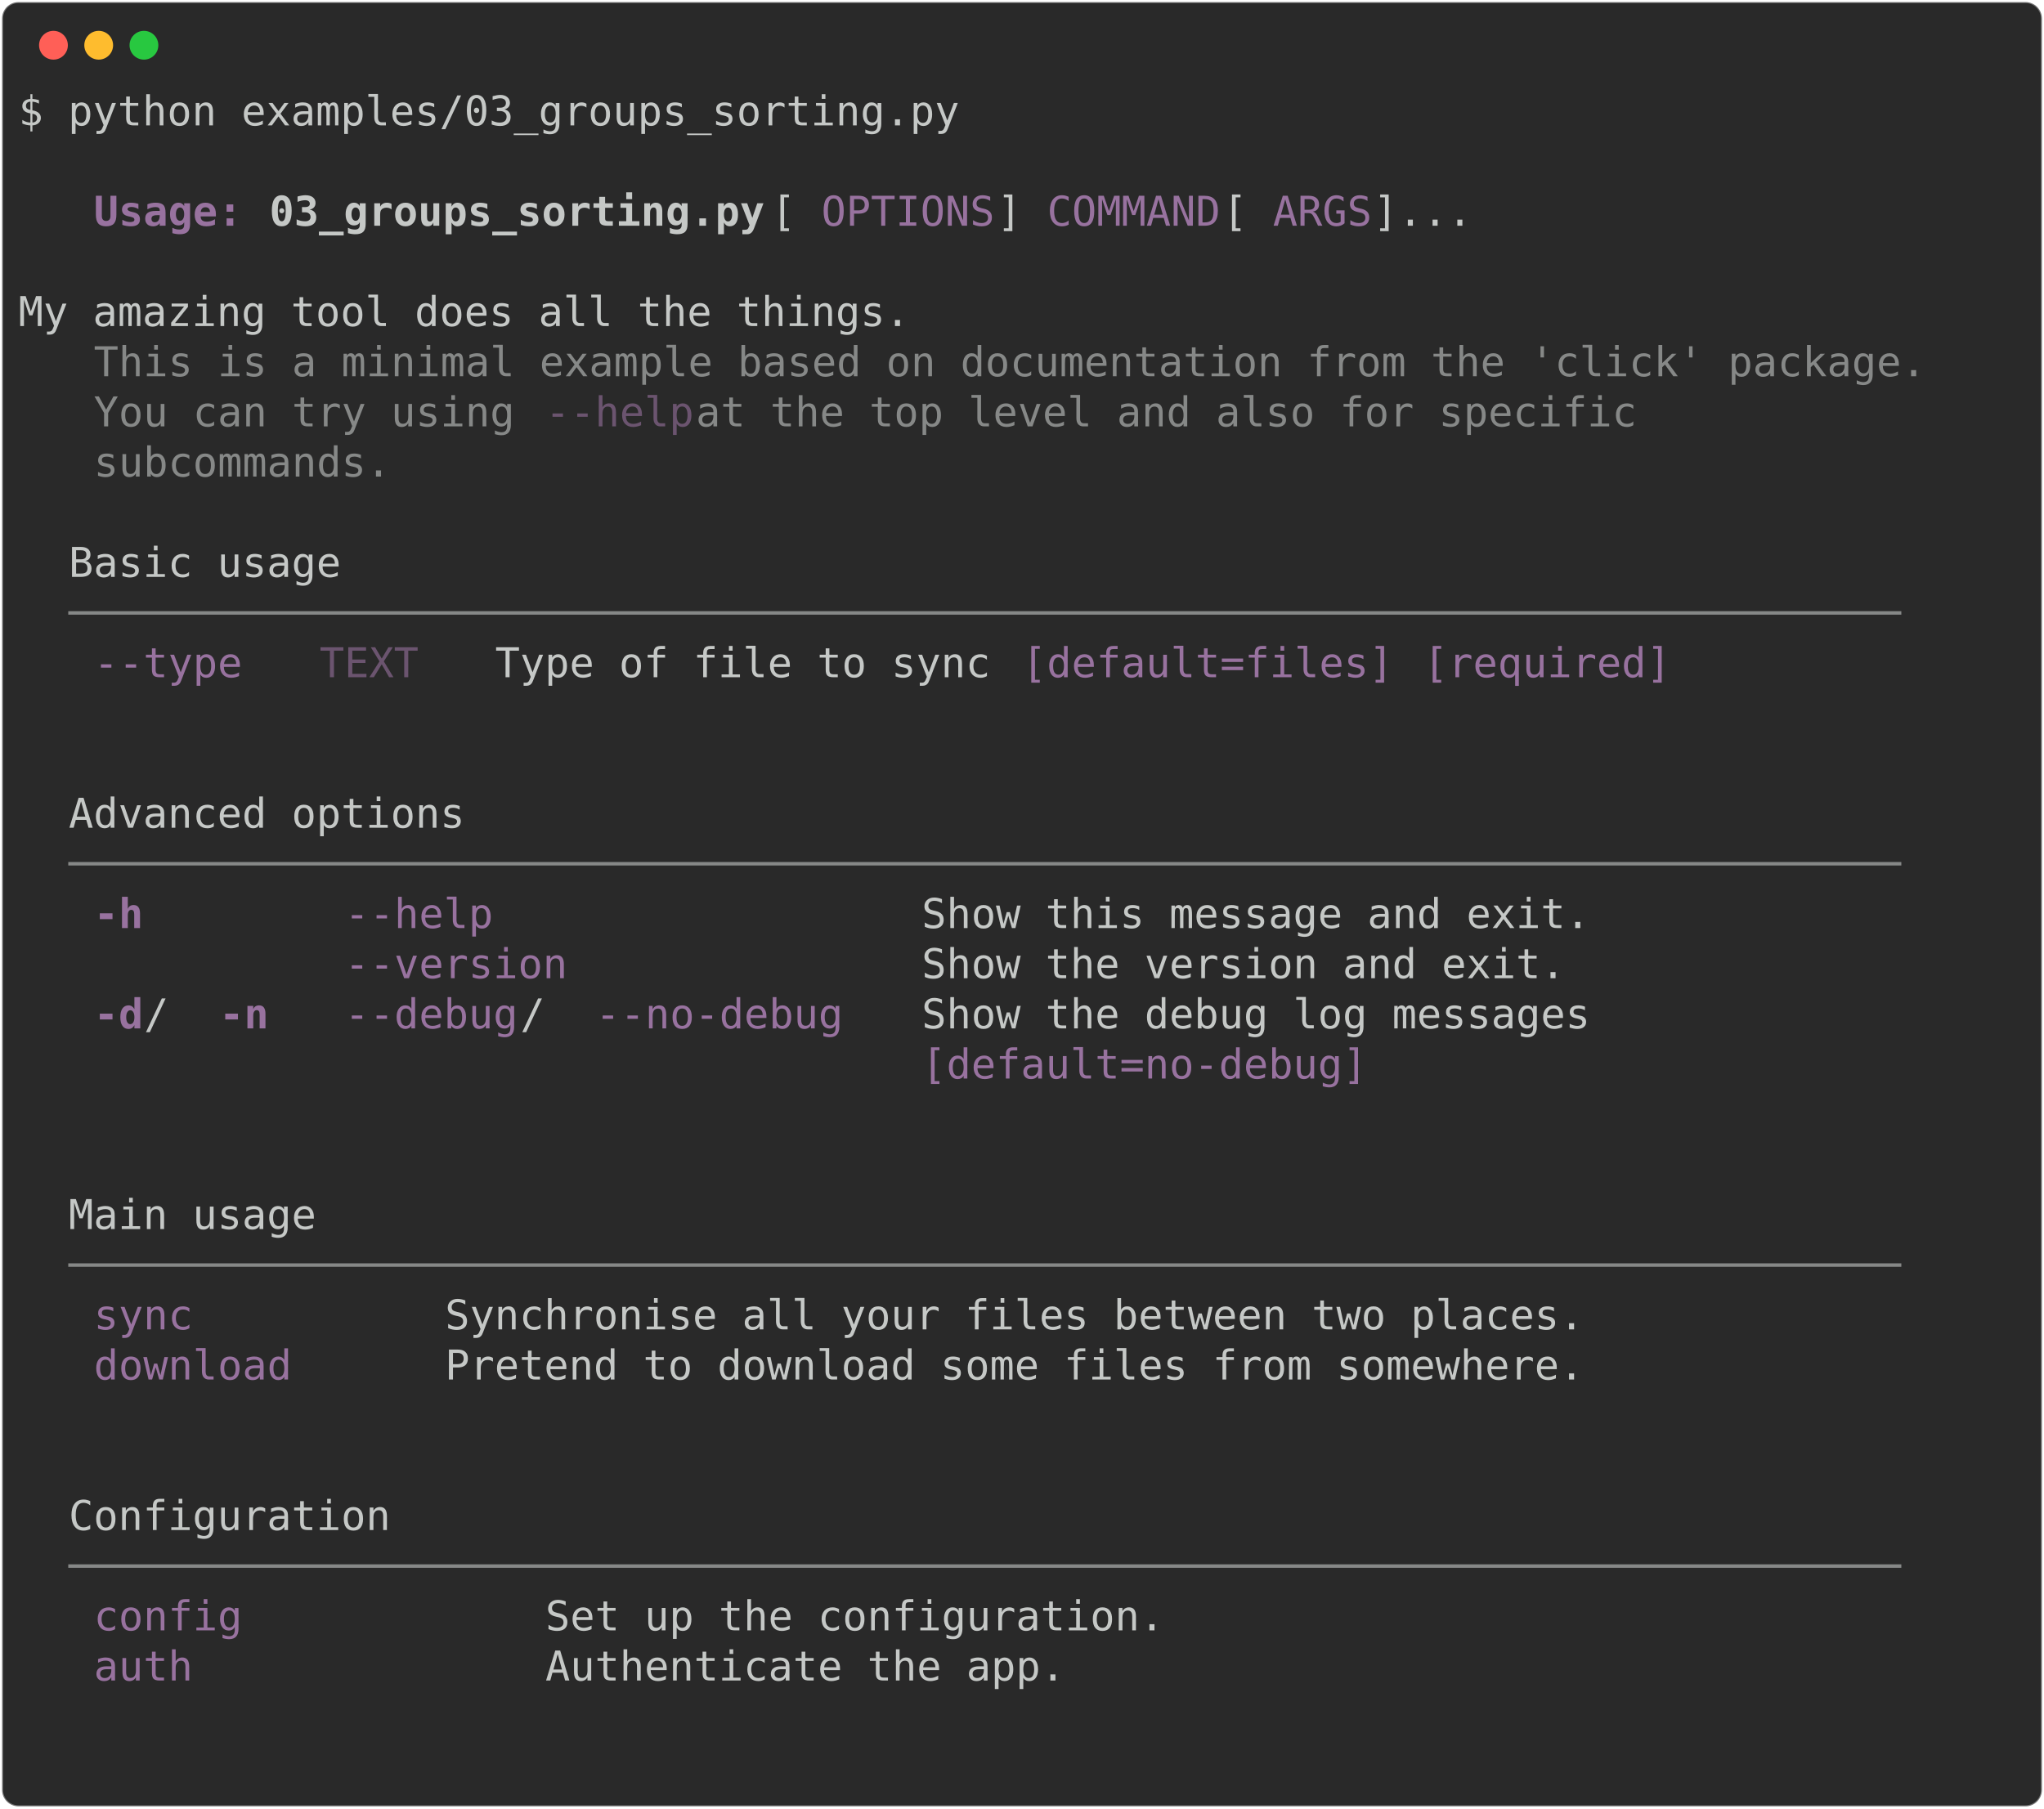
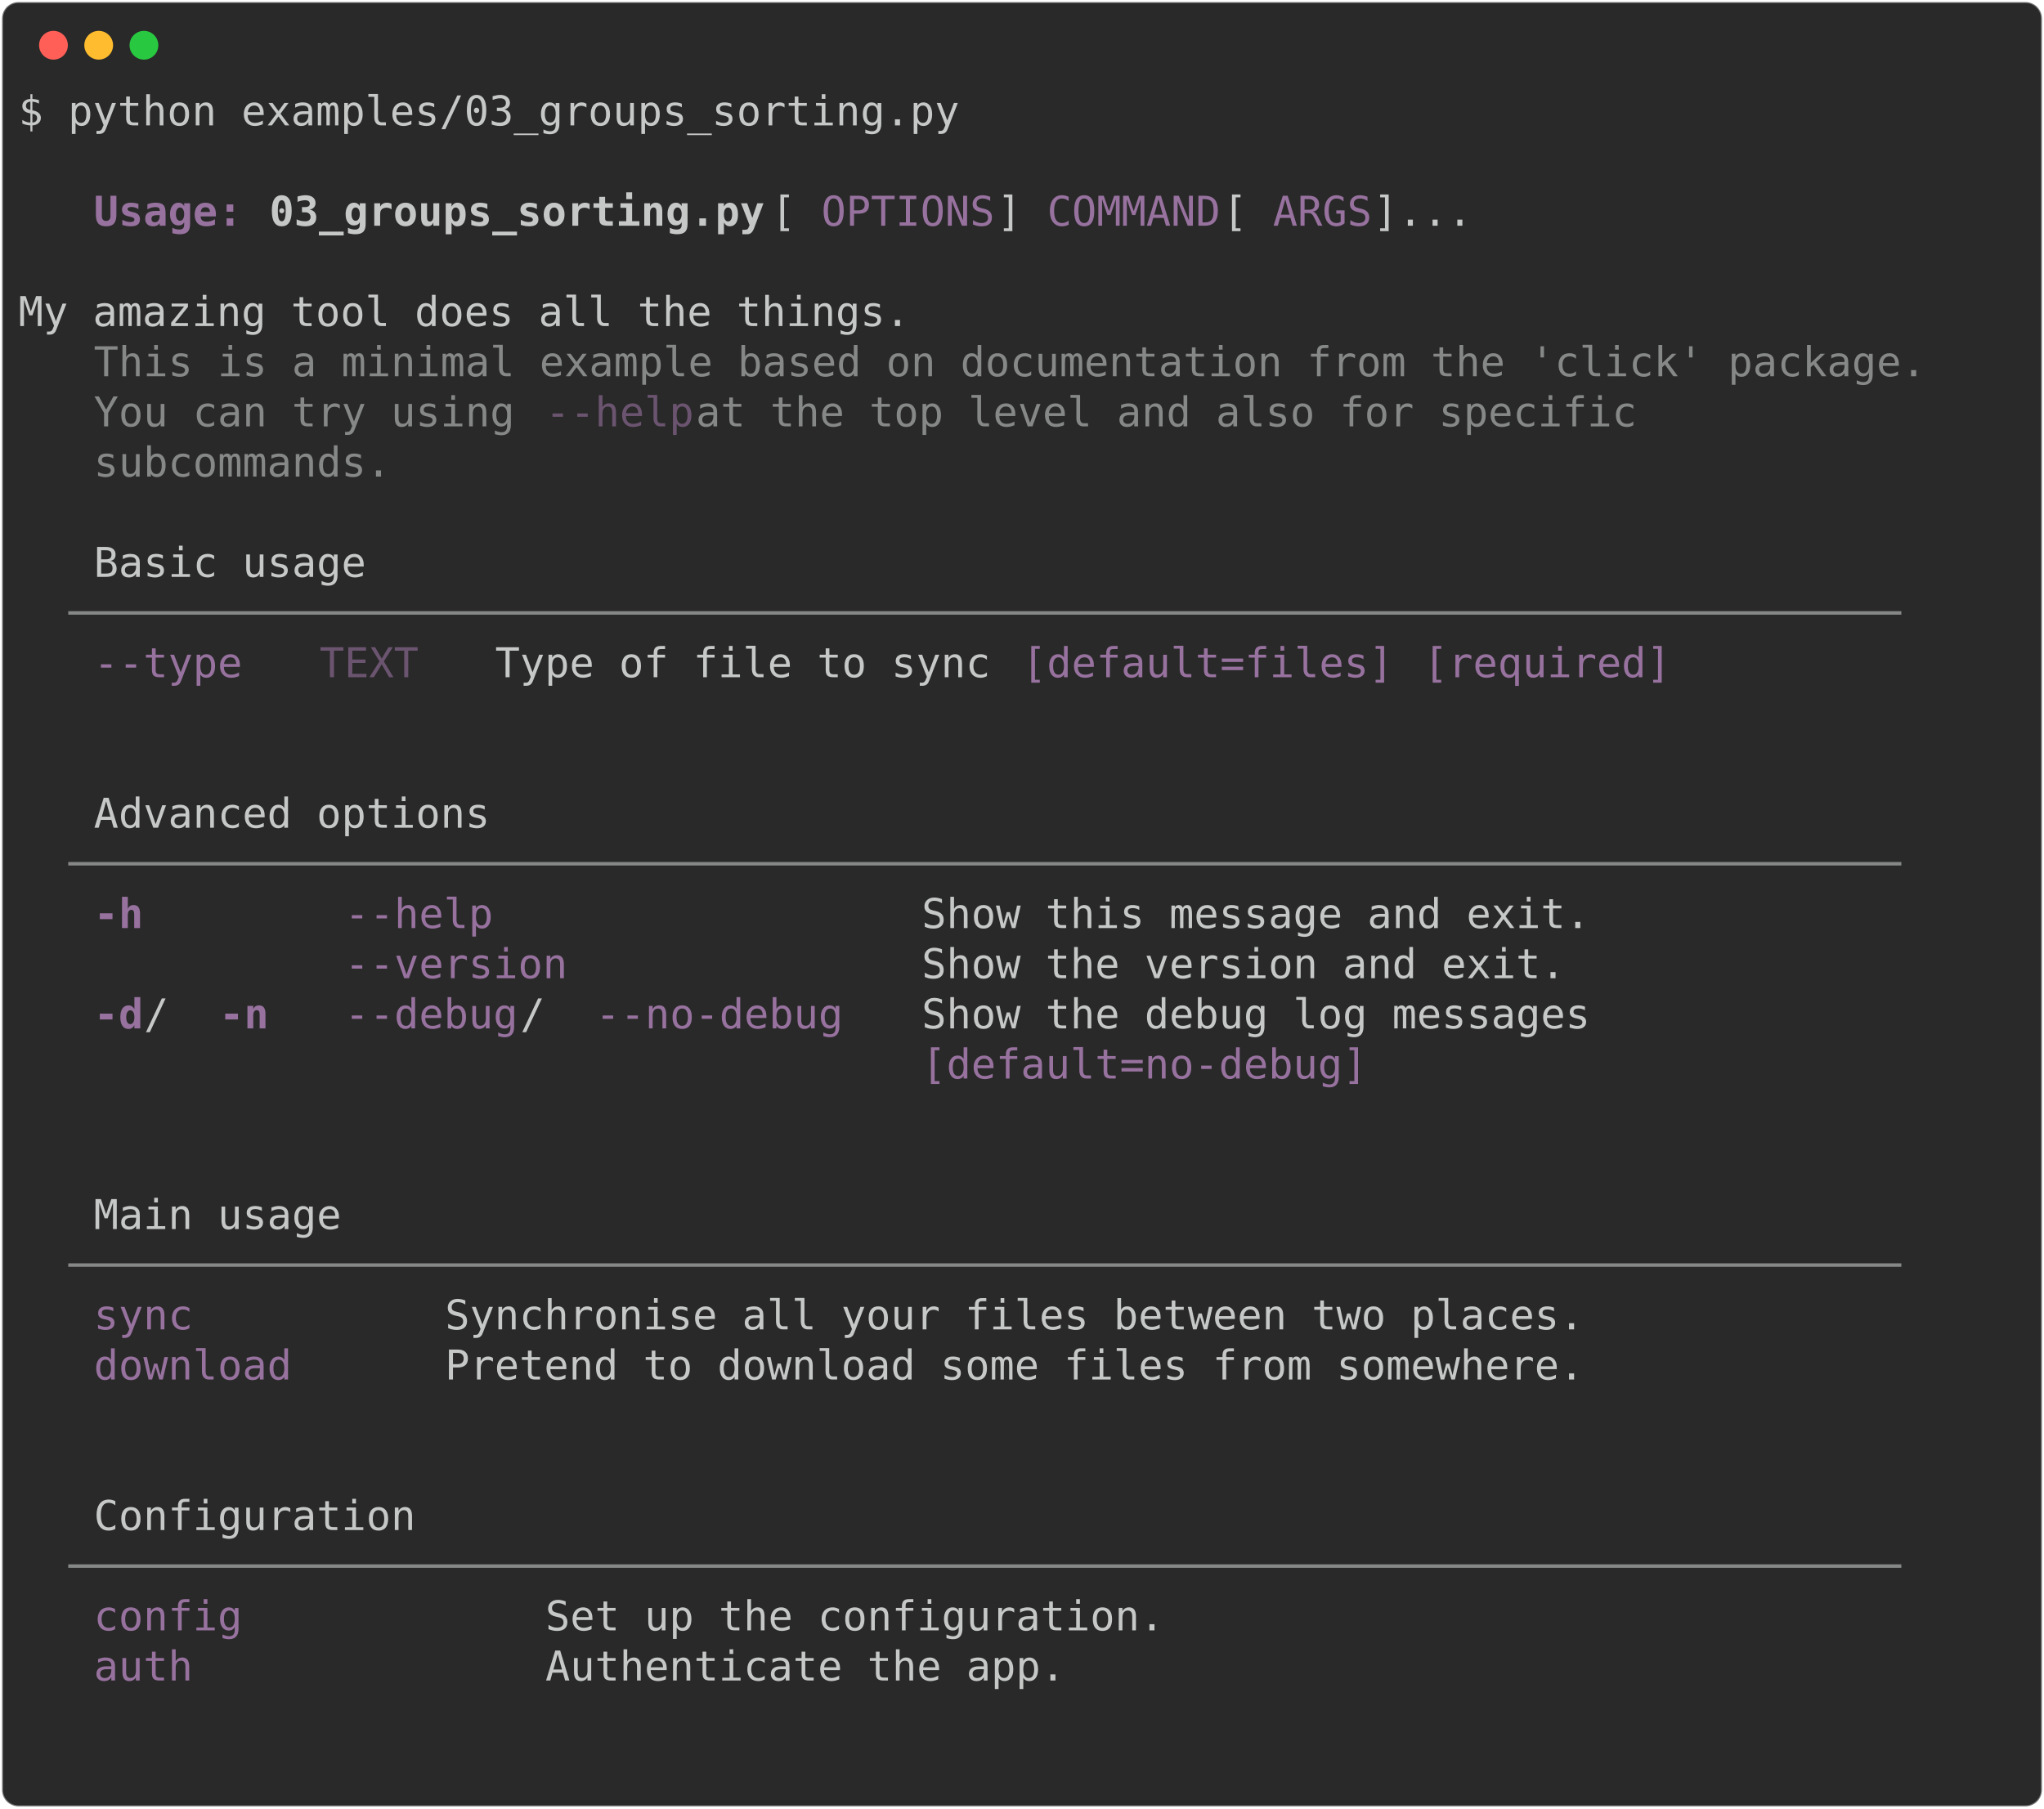
<svg xmlns="http://www.w3.org/2000/svg" class="rich-terminal" viewBox="0 0 994 879.6">
  <style>

    @font-face {
        font-family: "Fira Code";
        src: local("FiraCode-Regular"),
                url("https://cdnjs.cloudflare.com/ajax/libs/firacode/6.2.0/woff2/FiraCode-Regular.woff2") format("woff2"),
                url("https://cdnjs.cloudflare.com/ajax/libs/firacode/6.2.0/woff/FiraCode-Regular.woff") format("woff");
        font-style: normal;
        font-weight: 400;
    }
    @font-face {
        font-family: "Fira Code";
        src: local("FiraCode-Bold"),
                url("https://cdnjs.cloudflare.com/ajax/libs/firacode/6.2.0/woff2/FiraCode-Bold.woff2") format("woff2"),
                url("https://cdnjs.cloudflare.com/ajax/libs/firacode/6.2.0/woff/FiraCode-Bold.woff") format("woff");
        font-style: bold;
        font-weight: 700;
    }

-     .terminal-1217606628-matrix {
+     .terminal-1052147100-matrix {
        font-family: Fira Code, monospace;
        font-size: 20px;
        line-height: 24.4px;
        font-variant-east-asian: full-width;
    }

-     .terminal-1217606628-title {
+     .terminal-1052147100-title {
        font-size: 18px;
        font-weight: bold;
        font-family: arial;
    }

-     .terminal-1217606628-r1 { fill: #c5c8c6 }
- .terminal-1217606628-r2 { fill: #98729f;font-weight: bold }
- .terminal-1217606628-r3 { fill: #c5c8c6;font-weight: bold }
- .terminal-1217606628-r4 { fill: #98729f }
- .terminal-1217606628-r5 { fill: #868887 }
- .terminal-1217606628-r6 { fill: #6b546f }
+     .terminal-1052147100-r1 { fill: #c5c8c6 }
+ .terminal-1052147100-r2 { fill: #98729f;font-weight: bold }
+ .terminal-1052147100-r3 { fill: #c5c8c6;font-weight: bold }
+ .terminal-1052147100-r4 { fill: #98729f }
+ .terminal-1052147100-r5 { fill: #868887 }
+ .terminal-1052147100-r6 { fill: #6b546f }
    </style>
  <defs>
-     <clipPath id="terminal-1217606628-clip-terminal">
+     <clipPath id="terminal-1052147100-clip-terminal">
      <rect x="0" y="0" width="975.0" height="828.6" />
    </clipPath>
-     <clipPath id="terminal-1217606628-line-0">
+     <clipPath id="terminal-1052147100-line-0">
      <rect x="0" y="1.5" width="976" height="24.65" />
    </clipPath>
-     <clipPath id="terminal-1217606628-line-1">
+     <clipPath id="terminal-1052147100-line-1">
      <rect x="0" y="25.9" width="976" height="24.65" />
    </clipPath>
-     <clipPath id="terminal-1217606628-line-2">
+     <clipPath id="terminal-1052147100-line-2">
      <rect x="0" y="50.3" width="976" height="24.65" />
    </clipPath>
-     <clipPath id="terminal-1217606628-line-3">
+     <clipPath id="terminal-1052147100-line-3">
      <rect x="0" y="74.7" width="976" height="24.65" />
    </clipPath>
-     <clipPath id="terminal-1217606628-line-4">
+     <clipPath id="terminal-1052147100-line-4">
      <rect x="0" y="99.1" width="976" height="24.65" />
    </clipPath>
-     <clipPath id="terminal-1217606628-line-5">
+     <clipPath id="terminal-1052147100-line-5">
      <rect x="0" y="123.5" width="976" height="24.65" />
    </clipPath>
-     <clipPath id="terminal-1217606628-line-6">
+     <clipPath id="terminal-1052147100-line-6">
      <rect x="0" y="147.9" width="976" height="24.65" />
    </clipPath>
-     <clipPath id="terminal-1217606628-line-7">
+     <clipPath id="terminal-1052147100-line-7">
      <rect x="0" y="172.3" width="976" height="24.65" />
    </clipPath>
-     <clipPath id="terminal-1217606628-line-8">
+     <clipPath id="terminal-1052147100-line-8">
      <rect x="0" y="196.7" width="976" height="24.65" />
    </clipPath>
-     <clipPath id="terminal-1217606628-line-9">
+     <clipPath id="terminal-1052147100-line-9">
      <rect x="0" y="221.1" width="976" height="24.65" />
    </clipPath>
-     <clipPath id="terminal-1217606628-line-10">
+     <clipPath id="terminal-1052147100-line-10">
      <rect x="0" y="245.5" width="976" height="24.65" />
    </clipPath>
-     <clipPath id="terminal-1217606628-line-11">
+     <clipPath id="terminal-1052147100-line-11">
      <rect x="0" y="269.9" width="976" height="24.65" />
    </clipPath>
-     <clipPath id="terminal-1217606628-line-12">
+     <clipPath id="terminal-1052147100-line-12">
      <rect x="0" y="294.3" width="976" height="24.65" />
    </clipPath>
-     <clipPath id="terminal-1217606628-line-13">
+     <clipPath id="terminal-1052147100-line-13">
      <rect x="0" y="318.7" width="976" height="24.65" />
    </clipPath>
-     <clipPath id="terminal-1217606628-line-14">
+     <clipPath id="terminal-1052147100-line-14">
      <rect x="0" y="343.1" width="976" height="24.65" />
    </clipPath>
-     <clipPath id="terminal-1217606628-line-15">
+     <clipPath id="terminal-1052147100-line-15">
      <rect x="0" y="367.5" width="976" height="24.65" />
    </clipPath>
-     <clipPath id="terminal-1217606628-line-16">
+     <clipPath id="terminal-1052147100-line-16">
      <rect x="0" y="391.9" width="976" height="24.65" />
    </clipPath>
-     <clipPath id="terminal-1217606628-line-17">
+     <clipPath id="terminal-1052147100-line-17">
      <rect x="0" y="416.3" width="976" height="24.65" />
    </clipPath>
-     <clipPath id="terminal-1217606628-line-18">
+     <clipPath id="terminal-1052147100-line-18">
      <rect x="0" y="440.7" width="976" height="24.65" />
    </clipPath>
-     <clipPath id="terminal-1217606628-line-19">
+     <clipPath id="terminal-1052147100-line-19">
      <rect x="0" y="465.1" width="976" height="24.65" />
    </clipPath>
-     <clipPath id="terminal-1217606628-line-20">
+     <clipPath id="terminal-1052147100-line-20">
      <rect x="0" y="489.5" width="976" height="24.65" />
    </clipPath>
-     <clipPath id="terminal-1217606628-line-21">
+     <clipPath id="terminal-1052147100-line-21">
      <rect x="0" y="513.9" width="976" height="24.65" />
    </clipPath>
-     <clipPath id="terminal-1217606628-line-22">
+     <clipPath id="terminal-1052147100-line-22">
      <rect x="0" y="538.3" width="976" height="24.65" />
    </clipPath>
-     <clipPath id="terminal-1217606628-line-23">
+     <clipPath id="terminal-1052147100-line-23">
      <rect x="0" y="562.7" width="976" height="24.65" />
    </clipPath>
-     <clipPath id="terminal-1217606628-line-24">
+     <clipPath id="terminal-1052147100-line-24">
      <rect x="0" y="587.1" width="976" height="24.65" />
    </clipPath>
-     <clipPath id="terminal-1217606628-line-25">
+     <clipPath id="terminal-1052147100-line-25">
      <rect x="0" y="611.5" width="976" height="24.65" />
    </clipPath>
-     <clipPath id="terminal-1217606628-line-26">
+     <clipPath id="terminal-1052147100-line-26">
      <rect x="0" y="635.9" width="976" height="24.65" />
    </clipPath>
-     <clipPath id="terminal-1217606628-line-27">
+     <clipPath id="terminal-1052147100-line-27">
      <rect x="0" y="660.3" width="976" height="24.65" />
    </clipPath>
-     <clipPath id="terminal-1217606628-line-28">
+     <clipPath id="terminal-1052147100-line-28">
      <rect x="0" y="684.7" width="976" height="24.65" />
    </clipPath>
-     <clipPath id="terminal-1217606628-line-29">
+     <clipPath id="terminal-1052147100-line-29">
      <rect x="0" y="709.1" width="976" height="24.65" />
    </clipPath>
-     <clipPath id="terminal-1217606628-line-30">
+     <clipPath id="terminal-1052147100-line-30">
      <rect x="0" y="733.5" width="976" height="24.65" />
    </clipPath>
-     <clipPath id="terminal-1217606628-line-31">
+     <clipPath id="terminal-1052147100-line-31">
      <rect x="0" y="757.9" width="976" height="24.65" />
    </clipPath>
-     <clipPath id="terminal-1217606628-line-32">
+     <clipPath id="terminal-1052147100-line-32">
      <rect x="0" y="782.3" width="976" height="24.65" />
    </clipPath>
  </defs>
  <rect fill="#292929" stroke="rgba(255,255,255,0.35)" stroke-width="1" x="1" y="1" width="992" height="877.6" rx="8" />
  <g transform="translate(26,22)">
    <circle cx="0" cy="0" r="7" fill="#ff5f57" />
    <circle cx="22" cy="0" r="7" fill="#febc2e" />
    <circle cx="44" cy="0" r="7" fill="#28c840" />
  </g>
-   <g transform="translate(9, 41)" clip-path="url(#terminal-1217606628-clip-terminal)">
-     <g class="terminal-1217606628-matrix">
-       <text class="terminal-1217606628-r1" x="0" y="20" textLength="463.6" clip-path="url(#terminal-1217606628-line-0)">$ python examples/03_groups_sorting.py</text>
-       <text class="terminal-1217606628-r1" x="976" y="20" textLength="12.2" clip-path="url(#terminal-1217606628-line-0)">
- </text>
-       <text class="terminal-1217606628-r1" x="976" y="44.4" textLength="12.2" clip-path="url(#terminal-1217606628-line-1)">
- </text>
-       <text class="terminal-1217606628-r2" x="36.6" y="68.8" textLength="73.2" clip-path="url(#terminal-1217606628-line-2)">Usage:</text>
-       <text class="terminal-1217606628-r3" x="122" y="68.8" textLength="244" clip-path="url(#terminal-1217606628-line-2)">03_groups_sorting.py</text>
-       <text class="terminal-1217606628-r1" x="366" y="68.8" textLength="24.4" clip-path="url(#terminal-1217606628-line-2)"> [</text>
-       <text class="terminal-1217606628-r4" x="390.4" y="68.8" textLength="85.4" clip-path="url(#terminal-1217606628-line-2)">OPTIONS</text>
-       <text class="terminal-1217606628-r1" x="475.8" y="68.8" textLength="24.4" clip-path="url(#terminal-1217606628-line-2)">] </text>
-       <text class="terminal-1217606628-r4" x="500.2" y="68.8" textLength="85.4" clip-path="url(#terminal-1217606628-line-2)">COMMAND</text>
-       <text class="terminal-1217606628-r1" x="585.6" y="68.8" textLength="24.4" clip-path="url(#terminal-1217606628-line-2)"> [</text>
-       <text class="terminal-1217606628-r4" x="610" y="68.8" textLength="48.8" clip-path="url(#terminal-1217606628-line-2)">ARGS</text>
-       <text class="terminal-1217606628-r1" x="658.8" y="68.8" textLength="317.2" clip-path="url(#terminal-1217606628-line-2)">]...                      </text>
-       <text class="terminal-1217606628-r1" x="976" y="68.8" textLength="12.2" clip-path="url(#terminal-1217606628-line-2)">
- </text>
-       <text class="terminal-1217606628-r1" x="976" y="93.2" textLength="12.2" clip-path="url(#terminal-1217606628-line-3)">
- </text>
-       <text class="terminal-1217606628-r1" x="0" y="117.6" textLength="976" clip-path="url(#terminal-1217606628-line-4)">   My amazing tool does all the things.                                         </text>
-       <text class="terminal-1217606628-r1" x="976" y="117.6" textLength="12.2" clip-path="url(#terminal-1217606628-line-4)">
- </text>
-       <text class="terminal-1217606628-r5" x="36.6" y="142" textLength="902.8" clip-path="url(#terminal-1217606628-line-5)">This is a minimal example based on documentation from the 'click' package.</text>
-       <text class="terminal-1217606628-r1" x="976" y="142" textLength="12.2" clip-path="url(#terminal-1217606628-line-5)">
- </text>
-       <text class="terminal-1217606628-r5" x="36.6" y="166.4" textLength="219.6" clip-path="url(#terminal-1217606628-line-6)">You can try using </text>
-       <text class="terminal-1217606628-r6" x="256.2" y="166.4" textLength="73.2" clip-path="url(#terminal-1217606628-line-6)">--help</text>
-       <text class="terminal-1217606628-r5" x="329.4" y="166.4" textLength="488" clip-path="url(#terminal-1217606628-line-6)"> at the top level and also for specific </text>
-       <text class="terminal-1217606628-r1" x="976" y="166.4" textLength="12.2" clip-path="url(#terminal-1217606628-line-6)">
- </text>
-       <text class="terminal-1217606628-r5" x="36.6" y="190.8" textLength="146.4" clip-path="url(#terminal-1217606628-line-7)">subcommands.</text>
-       <text class="terminal-1217606628-r1" x="976" y="190.8" textLength="12.2" clip-path="url(#terminal-1217606628-line-7)">
- </text>
-       <text class="terminal-1217606628-r1" x="976" y="215.2" textLength="12.2" clip-path="url(#terminal-1217606628-line-8)">
- </text>
-       <text class="terminal-1217606628-r1" x="24.4" y="239.6" textLength="158.6" clip-path="url(#terminal-1217606628-line-9)"> Basic usage </text>
-       <text class="terminal-1217606628-r1" x="976" y="239.6" textLength="12.2" clip-path="url(#terminal-1217606628-line-9)">
- </text>
-       <text class="terminal-1217606628-r5" x="24.4" y="264" textLength="927.2" clip-path="url(#terminal-1217606628-line-10)"> ────────────────────────────────────────────────────────────────────────── </text>
-       <text class="terminal-1217606628-r1" x="976" y="264" textLength="12.2" clip-path="url(#terminal-1217606628-line-10)">
- </text>
-       <text class="terminal-1217606628-r4" x="36.6" y="288.4" textLength="73.2" clip-path="url(#terminal-1217606628-line-11)">--type</text>
-       <text class="terminal-1217606628-r6" x="146.4" y="288.4" textLength="48.8" clip-path="url(#terminal-1217606628-line-11)">TEXT</text>
-       <text class="terminal-1217606628-r1" x="231.8" y="288.4" textLength="244" clip-path="url(#terminal-1217606628-line-11)">Type of file to sync</text>
-       <text class="terminal-1217606628-r4" x="488" y="288.4" textLength="183" clip-path="url(#terminal-1217606628-line-11)">[default=files]</text>
-       <text class="terminal-1217606628-r4" x="683.2" y="288.4" textLength="122" clip-path="url(#terminal-1217606628-line-11)">[required]</text>
-       <text class="terminal-1217606628-r1" x="976" y="288.4" textLength="12.2" clip-path="url(#terminal-1217606628-line-11)">
- </text>
-       <text class="terminal-1217606628-r1" x="976" y="312.8" textLength="12.2" clip-path="url(#terminal-1217606628-line-12)">
- </text>
-       <text class="terminal-1217606628-r1" x="976" y="337.2" textLength="12.2" clip-path="url(#terminal-1217606628-line-13)">
- </text>
-       <text class="terminal-1217606628-r1" x="24.4" y="361.6" textLength="219.6" clip-path="url(#terminal-1217606628-line-14)"> Advanced options </text>
-       <text class="terminal-1217606628-r1" x="976" y="361.6" textLength="12.2" clip-path="url(#terminal-1217606628-line-14)">
- </text>
-       <text class="terminal-1217606628-r5" x="24.4" y="386" textLength="927.2" clip-path="url(#terminal-1217606628-line-15)"> ────────────────────────────────────────────────────────────────────────── </text>
-       <text class="terminal-1217606628-r1" x="976" y="386" textLength="12.2" clip-path="url(#terminal-1217606628-line-15)">
- </text>
-       <text class="terminal-1217606628-r2" x="36.6" y="410.4" textLength="85.4" clip-path="url(#terminal-1217606628-line-16)">-h     </text>
-       <text class="terminal-1217606628-r4" x="158.6" y="410.4" textLength="244" clip-path="url(#terminal-1217606628-line-16)">--help              </text>
-       <text class="terminal-1217606628-r1" x="439.2" y="410.4" textLength="329.4" clip-path="url(#terminal-1217606628-line-16)">Show this message and exit.</text>
-       <text class="terminal-1217606628-r1" x="976" y="410.4" textLength="12.2" clip-path="url(#terminal-1217606628-line-16)">
- </text>
-       <text class="terminal-1217606628-r4" x="158.6" y="434.8" textLength="244" clip-path="url(#terminal-1217606628-line-17)">--version           </text>
-       <text class="terminal-1217606628-r1" x="439.2" y="434.8" textLength="317.2" clip-path="url(#terminal-1217606628-line-17)">Show the version and exit.</text>
-       <text class="terminal-1217606628-r1" x="976" y="434.8" textLength="12.2" clip-path="url(#terminal-1217606628-line-17)">
- </text>
-       <text class="terminal-1217606628-r2" x="36.6" y="459.2" textLength="24.4" clip-path="url(#terminal-1217606628-line-18)">-d</text>
-       <text class="terminal-1217606628-r1" x="61" y="459.2" textLength="36.6" clip-path="url(#terminal-1217606628-line-18)"> / </text>
-       <text class="terminal-1217606628-r2" x="97.6" y="459.2" textLength="24.4" clip-path="url(#terminal-1217606628-line-18)">-n</text>
-       <text class="terminal-1217606628-r4" x="158.6" y="459.2" textLength="85.4" clip-path="url(#terminal-1217606628-line-18)">--debug</text>
-       <text class="terminal-1217606628-r1" x="244" y="459.2" textLength="36.6" clip-path="url(#terminal-1217606628-line-18)"> / </text>
-       <text class="terminal-1217606628-r4" x="280.6" y="459.2" textLength="122" clip-path="url(#terminal-1217606628-line-18)">--no-debug</text>
-       <text class="terminal-1217606628-r1" x="439.2" y="459.2" textLength="329.4" clip-path="url(#terminal-1217606628-line-18)">Show the debug log messages</text>
-       <text class="terminal-1217606628-r1" x="976" y="459.2" textLength="12.2" clip-path="url(#terminal-1217606628-line-18)">
- </text>
-       <text class="terminal-1217606628-r4" x="439.2" y="483.6" textLength="329.4" clip-path="url(#terminal-1217606628-line-19)">[default=no-debug]         </text>
-       <text class="terminal-1217606628-r1" x="976" y="483.6" textLength="12.2" clip-path="url(#terminal-1217606628-line-19)">
- </text>
-       <text class="terminal-1217606628-r1" x="976" y="508" textLength="12.2" clip-path="url(#terminal-1217606628-line-20)">
- </text>
-       <text class="terminal-1217606628-r1" x="976" y="532.4" textLength="12.2" clip-path="url(#terminal-1217606628-line-21)">
- </text>
-       <text class="terminal-1217606628-r1" x="24.4" y="556.8" textLength="146.4" clip-path="url(#terminal-1217606628-line-22)"> Main usage </text>
-       <text class="terminal-1217606628-r1" x="976" y="556.8" textLength="12.2" clip-path="url(#terminal-1217606628-line-22)">
- </text>
-       <text class="terminal-1217606628-r5" x="24.4" y="581.2" textLength="927.2" clip-path="url(#terminal-1217606628-line-23)"> ────────────────────────────────────────────────────────────────────────── </text>
-       <text class="terminal-1217606628-r1" x="976" y="581.2" textLength="12.2" clip-path="url(#terminal-1217606628-line-23)">
- </text>
-       <text class="terminal-1217606628-r4" x="36.6" y="605.6" textLength="134.2" clip-path="url(#terminal-1217606628-line-24)">sync       </text>
-       <text class="terminal-1217606628-r1" x="207.4" y="605.6" textLength="732" clip-path="url(#terminal-1217606628-line-24)">Synchronise all your files between two places.              </text>
-       <text class="terminal-1217606628-r1" x="976" y="605.6" textLength="12.2" clip-path="url(#terminal-1217606628-line-24)">
- </text>
-       <text class="terminal-1217606628-r4" x="36.6" y="630" textLength="134.2" clip-path="url(#terminal-1217606628-line-25)">download   </text>
-       <text class="terminal-1217606628-r1" x="207.4" y="630" textLength="732" clip-path="url(#terminal-1217606628-line-25)">Pretend to download some files from somewhere.              </text>
-       <text class="terminal-1217606628-r1" x="976" y="630" textLength="12.2" clip-path="url(#terminal-1217606628-line-25)">
- </text>
-       <text class="terminal-1217606628-r1" x="976" y="654.4" textLength="12.2" clip-path="url(#terminal-1217606628-line-26)">
- </text>
-       <text class="terminal-1217606628-r1" x="976" y="678.8" textLength="12.2" clip-path="url(#terminal-1217606628-line-27)">
- </text>
-       <text class="terminal-1217606628-r1" x="24.4" y="703.2" textLength="183" clip-path="url(#terminal-1217606628-line-28)"> Configuration </text>
-       <text class="terminal-1217606628-r1" x="976" y="703.2" textLength="12.2" clip-path="url(#terminal-1217606628-line-28)">
- </text>
-       <text class="terminal-1217606628-r5" x="24.4" y="727.6" textLength="927.2" clip-path="url(#terminal-1217606628-line-29)"> ────────────────────────────────────────────────────────────────────────── </text>
-       <text class="terminal-1217606628-r1" x="976" y="727.6" textLength="12.2" clip-path="url(#terminal-1217606628-line-29)">
- </text>
-       <text class="terminal-1217606628-r4" x="36.6" y="752" textLength="183" clip-path="url(#terminal-1217606628-line-30)">config         </text>
-       <text class="terminal-1217606628-r1" x="256.2" y="752" textLength="683.2" clip-path="url(#terminal-1217606628-line-30)">Set up the configuration.                               </text>
-       <text class="terminal-1217606628-r1" x="976" y="752" textLength="12.2" clip-path="url(#terminal-1217606628-line-30)">
- </text>
-       <text class="terminal-1217606628-r4" x="36.6" y="776.4" textLength="183" clip-path="url(#terminal-1217606628-line-31)">auth           </text>
-       <text class="terminal-1217606628-r1" x="256.2" y="776.4" textLength="683.2" clip-path="url(#terminal-1217606628-line-31)">Authenticate the app.                                   </text>
-       <text class="terminal-1217606628-r1" x="976" y="776.4" textLength="12.2" clip-path="url(#terminal-1217606628-line-31)">
- </text>
-       <text class="terminal-1217606628-r1" x="976" y="800.8" textLength="12.2" clip-path="url(#terminal-1217606628-line-32)">
- </text>
-       <text class="terminal-1217606628-r1" x="976" y="825.2" textLength="12.2" clip-path="url(#terminal-1217606628-line-33)">
+   <g transform="translate(9, 41)" clip-path="url(#terminal-1052147100-clip-terminal)">
+     <g class="terminal-1052147100-matrix">
+       <text class="terminal-1052147100-r1" x="0" y="20" textLength="463.6" clip-path="url(#terminal-1052147100-line-0)">$ python examples/03_groups_sorting.py</text>
+       <text class="terminal-1052147100-r1" x="976" y="20" textLength="12.2" clip-path="url(#terminal-1052147100-line-0)">
+ </text>
+       <text class="terminal-1052147100-r1" x="976" y="44.4" textLength="12.2" clip-path="url(#terminal-1052147100-line-1)">
+ </text>
+       <text class="terminal-1052147100-r2" x="36.6" y="68.8" textLength="73.2" clip-path="url(#terminal-1052147100-line-2)">Usage:</text>
+       <text class="terminal-1052147100-r3" x="122" y="68.8" textLength="244" clip-path="url(#terminal-1052147100-line-2)">03_groups_sorting.py</text>
+       <text class="terminal-1052147100-r1" x="366" y="68.8" textLength="24.4" clip-path="url(#terminal-1052147100-line-2)"> [</text>
+       <text class="terminal-1052147100-r4" x="390.4" y="68.8" textLength="85.4" clip-path="url(#terminal-1052147100-line-2)">OPTIONS</text>
+       <text class="terminal-1052147100-r1" x="475.8" y="68.8" textLength="24.4" clip-path="url(#terminal-1052147100-line-2)">] </text>
+       <text class="terminal-1052147100-r4" x="500.2" y="68.8" textLength="85.4" clip-path="url(#terminal-1052147100-line-2)">COMMAND</text>
+       <text class="terminal-1052147100-r1" x="585.6" y="68.8" textLength="24.4" clip-path="url(#terminal-1052147100-line-2)"> [</text>
+       <text class="terminal-1052147100-r4" x="610" y="68.8" textLength="48.8" clip-path="url(#terminal-1052147100-line-2)">ARGS</text>
+       <text class="terminal-1052147100-r1" x="658.8" y="68.8" textLength="317.2" clip-path="url(#terminal-1052147100-line-2)">]...                      </text>
+       <text class="terminal-1052147100-r1" x="976" y="68.8" textLength="12.2" clip-path="url(#terminal-1052147100-line-2)">
+ </text>
+       <text class="terminal-1052147100-r1" x="976" y="93.2" textLength="12.2" clip-path="url(#terminal-1052147100-line-3)">
+ </text>
+       <text class="terminal-1052147100-r1" x="0" y="117.6" textLength="976" clip-path="url(#terminal-1052147100-line-4)">   My amazing tool does all the things.                                         </text>
+       <text class="terminal-1052147100-r1" x="976" y="117.6" textLength="12.2" clip-path="url(#terminal-1052147100-line-4)">
+ </text>
+       <text class="terminal-1052147100-r5" x="36.6" y="142" textLength="902.8" clip-path="url(#terminal-1052147100-line-5)">This is a minimal example based on documentation from the 'click' package.</text>
+       <text class="terminal-1052147100-r1" x="976" y="142" textLength="12.2" clip-path="url(#terminal-1052147100-line-5)">
+ </text>
+       <text class="terminal-1052147100-r5" x="36.6" y="166.4" textLength="219.6" clip-path="url(#terminal-1052147100-line-6)">You can try using </text>
+       <text class="terminal-1052147100-r6" x="256.2" y="166.4" textLength="73.2" clip-path="url(#terminal-1052147100-line-6)">--help</text>
+       <text class="terminal-1052147100-r5" x="329.4" y="166.4" textLength="488" clip-path="url(#terminal-1052147100-line-6)"> at the top level and also for specific </text>
+       <text class="terminal-1052147100-r1" x="976" y="166.4" textLength="12.2" clip-path="url(#terminal-1052147100-line-6)">
+ </text>
+       <text class="terminal-1052147100-r5" x="36.6" y="190.8" textLength="146.4" clip-path="url(#terminal-1052147100-line-7)">subcommands.</text>
+       <text class="terminal-1052147100-r1" x="976" y="190.8" textLength="12.2" clip-path="url(#terminal-1052147100-line-7)">
+ </text>
+       <text class="terminal-1052147100-r1" x="976" y="215.2" textLength="12.2" clip-path="url(#terminal-1052147100-line-8)">
+ </text>
+       <text class="terminal-1052147100-r1" x="36.6" y="239.6" textLength="134.2" clip-path="url(#terminal-1052147100-line-9)">Basic usage</text>
+       <text class="terminal-1052147100-r1" x="976" y="239.6" textLength="12.2" clip-path="url(#terminal-1052147100-line-9)">
+ </text>
+       <text class="terminal-1052147100-r5" x="24.4" y="264" textLength="927.2" clip-path="url(#terminal-1052147100-line-10)"> ────────────────────────────────────────────────────────────────────────── </text>
+       <text class="terminal-1052147100-r1" x="976" y="264" textLength="12.2" clip-path="url(#terminal-1052147100-line-10)">
+ </text>
+       <text class="terminal-1052147100-r4" x="36.6" y="288.4" textLength="73.2" clip-path="url(#terminal-1052147100-line-11)">--type</text>
+       <text class="terminal-1052147100-r6" x="146.4" y="288.4" textLength="48.8" clip-path="url(#terminal-1052147100-line-11)">TEXT</text>
+       <text class="terminal-1052147100-r1" x="231.8" y="288.4" textLength="244" clip-path="url(#terminal-1052147100-line-11)">Type of file to sync</text>
+       <text class="terminal-1052147100-r4" x="488" y="288.4" textLength="183" clip-path="url(#terminal-1052147100-line-11)">[default=files]</text>
+       <text class="terminal-1052147100-r4" x="683.2" y="288.4" textLength="122" clip-path="url(#terminal-1052147100-line-11)">[required]</text>
+       <text class="terminal-1052147100-r1" x="976" y="288.4" textLength="12.2" clip-path="url(#terminal-1052147100-line-11)">
+ </text>
+       <text class="terminal-1052147100-r1" x="976" y="312.8" textLength="12.2" clip-path="url(#terminal-1052147100-line-12)">
+ </text>
+       <text class="terminal-1052147100-r1" x="976" y="337.2" textLength="12.2" clip-path="url(#terminal-1052147100-line-13)">
+ </text>
+       <text class="terminal-1052147100-r1" x="36.6" y="361.6" textLength="195.2" clip-path="url(#terminal-1052147100-line-14)">Advanced options</text>
+       <text class="terminal-1052147100-r1" x="976" y="361.6" textLength="12.2" clip-path="url(#terminal-1052147100-line-14)">
+ </text>
+       <text class="terminal-1052147100-r5" x="24.4" y="386" textLength="927.2" clip-path="url(#terminal-1052147100-line-15)"> ────────────────────────────────────────────────────────────────────────── </text>
+       <text class="terminal-1052147100-r1" x="976" y="386" textLength="12.2" clip-path="url(#terminal-1052147100-line-15)">
+ </text>
+       <text class="terminal-1052147100-r2" x="36.6" y="410.4" textLength="85.4" clip-path="url(#terminal-1052147100-line-16)">-h     </text>
+       <text class="terminal-1052147100-r4" x="158.6" y="410.4" textLength="244" clip-path="url(#terminal-1052147100-line-16)">--help              </text>
+       <text class="terminal-1052147100-r1" x="439.2" y="410.4" textLength="329.4" clip-path="url(#terminal-1052147100-line-16)">Show this message and exit.</text>
+       <text class="terminal-1052147100-r1" x="976" y="410.4" textLength="12.2" clip-path="url(#terminal-1052147100-line-16)">
+ </text>
+       <text class="terminal-1052147100-r4" x="158.6" y="434.8" textLength="244" clip-path="url(#terminal-1052147100-line-17)">--version           </text>
+       <text class="terminal-1052147100-r1" x="439.2" y="434.8" textLength="317.2" clip-path="url(#terminal-1052147100-line-17)">Show the version and exit.</text>
+       <text class="terminal-1052147100-r1" x="976" y="434.8" textLength="12.2" clip-path="url(#terminal-1052147100-line-17)">
+ </text>
+       <text class="terminal-1052147100-r2" x="36.6" y="459.2" textLength="24.4" clip-path="url(#terminal-1052147100-line-18)">-d</text>
+       <text class="terminal-1052147100-r1" x="61" y="459.2" textLength="36.6" clip-path="url(#terminal-1052147100-line-18)"> / </text>
+       <text class="terminal-1052147100-r2" x="97.6" y="459.2" textLength="24.4" clip-path="url(#terminal-1052147100-line-18)">-n</text>
+       <text class="terminal-1052147100-r4" x="158.6" y="459.2" textLength="85.4" clip-path="url(#terminal-1052147100-line-18)">--debug</text>
+       <text class="terminal-1052147100-r1" x="244" y="459.2" textLength="36.6" clip-path="url(#terminal-1052147100-line-18)"> / </text>
+       <text class="terminal-1052147100-r4" x="280.6" y="459.2" textLength="122" clip-path="url(#terminal-1052147100-line-18)">--no-debug</text>
+       <text class="terminal-1052147100-r1" x="439.2" y="459.2" textLength="329.4" clip-path="url(#terminal-1052147100-line-18)">Show the debug log messages</text>
+       <text class="terminal-1052147100-r1" x="976" y="459.2" textLength="12.2" clip-path="url(#terminal-1052147100-line-18)">
+ </text>
+       <text class="terminal-1052147100-r4" x="439.2" y="483.6" textLength="329.4" clip-path="url(#terminal-1052147100-line-19)">[default=no-debug]         </text>
+       <text class="terminal-1052147100-r1" x="976" y="483.6" textLength="12.2" clip-path="url(#terminal-1052147100-line-19)">
+ </text>
+       <text class="terminal-1052147100-r1" x="976" y="508" textLength="12.2" clip-path="url(#terminal-1052147100-line-20)">
+ </text>
+       <text class="terminal-1052147100-r1" x="976" y="532.4" textLength="12.2" clip-path="url(#terminal-1052147100-line-21)">
+ </text>
+       <text class="terminal-1052147100-r1" x="36.6" y="556.8" textLength="122" clip-path="url(#terminal-1052147100-line-22)">Main usage</text>
+       <text class="terminal-1052147100-r1" x="976" y="556.8" textLength="12.2" clip-path="url(#terminal-1052147100-line-22)">
+ </text>
+       <text class="terminal-1052147100-r5" x="24.4" y="581.2" textLength="927.2" clip-path="url(#terminal-1052147100-line-23)"> ────────────────────────────────────────────────────────────────────────── </text>
+       <text class="terminal-1052147100-r1" x="976" y="581.2" textLength="12.2" clip-path="url(#terminal-1052147100-line-23)">
+ </text>
+       <text class="terminal-1052147100-r4" x="36.6" y="605.6" textLength="134.2" clip-path="url(#terminal-1052147100-line-24)">sync       </text>
+       <text class="terminal-1052147100-r1" x="207.4" y="605.6" textLength="732" clip-path="url(#terminal-1052147100-line-24)">Synchronise all your files between two places.              </text>
+       <text class="terminal-1052147100-r1" x="976" y="605.6" textLength="12.2" clip-path="url(#terminal-1052147100-line-24)">
+ </text>
+       <text class="terminal-1052147100-r4" x="36.6" y="630" textLength="134.2" clip-path="url(#terminal-1052147100-line-25)">download   </text>
+       <text class="terminal-1052147100-r1" x="207.4" y="630" textLength="732" clip-path="url(#terminal-1052147100-line-25)">Pretend to download some files from somewhere.              </text>
+       <text class="terminal-1052147100-r1" x="976" y="630" textLength="12.2" clip-path="url(#terminal-1052147100-line-25)">
+ </text>
+       <text class="terminal-1052147100-r1" x="976" y="654.4" textLength="12.2" clip-path="url(#terminal-1052147100-line-26)">
+ </text>
+       <text class="terminal-1052147100-r1" x="976" y="678.8" textLength="12.2" clip-path="url(#terminal-1052147100-line-27)">
+ </text>
+       <text class="terminal-1052147100-r1" x="36.6" y="703.2" textLength="158.6" clip-path="url(#terminal-1052147100-line-28)">Configuration</text>
+       <text class="terminal-1052147100-r1" x="976" y="703.2" textLength="12.2" clip-path="url(#terminal-1052147100-line-28)">
+ </text>
+       <text class="terminal-1052147100-r5" x="24.4" y="727.6" textLength="927.2" clip-path="url(#terminal-1052147100-line-29)"> ────────────────────────────────────────────────────────────────────────── </text>
+       <text class="terminal-1052147100-r1" x="976" y="727.6" textLength="12.2" clip-path="url(#terminal-1052147100-line-29)">
+ </text>
+       <text class="terminal-1052147100-r4" x="36.6" y="752" textLength="183" clip-path="url(#terminal-1052147100-line-30)">config         </text>
+       <text class="terminal-1052147100-r1" x="256.2" y="752" textLength="683.2" clip-path="url(#terminal-1052147100-line-30)">Set up the configuration.                               </text>
+       <text class="terminal-1052147100-r1" x="976" y="752" textLength="12.2" clip-path="url(#terminal-1052147100-line-30)">
+ </text>
+       <text class="terminal-1052147100-r4" x="36.6" y="776.4" textLength="183" clip-path="url(#terminal-1052147100-line-31)">auth           </text>
+       <text class="terminal-1052147100-r1" x="256.2" y="776.4" textLength="683.2" clip-path="url(#terminal-1052147100-line-31)">Authenticate the app.                                   </text>
+       <text class="terminal-1052147100-r1" x="976" y="776.4" textLength="12.2" clip-path="url(#terminal-1052147100-line-31)">
+ </text>
+       <text class="terminal-1052147100-r1" x="976" y="800.8" textLength="12.2" clip-path="url(#terminal-1052147100-line-32)">
+ </text>
+       <text class="terminal-1052147100-r1" x="976" y="825.2" textLength="12.2" clip-path="url(#terminal-1052147100-line-33)">
</text>
    </g>
  </g>
</svg>
